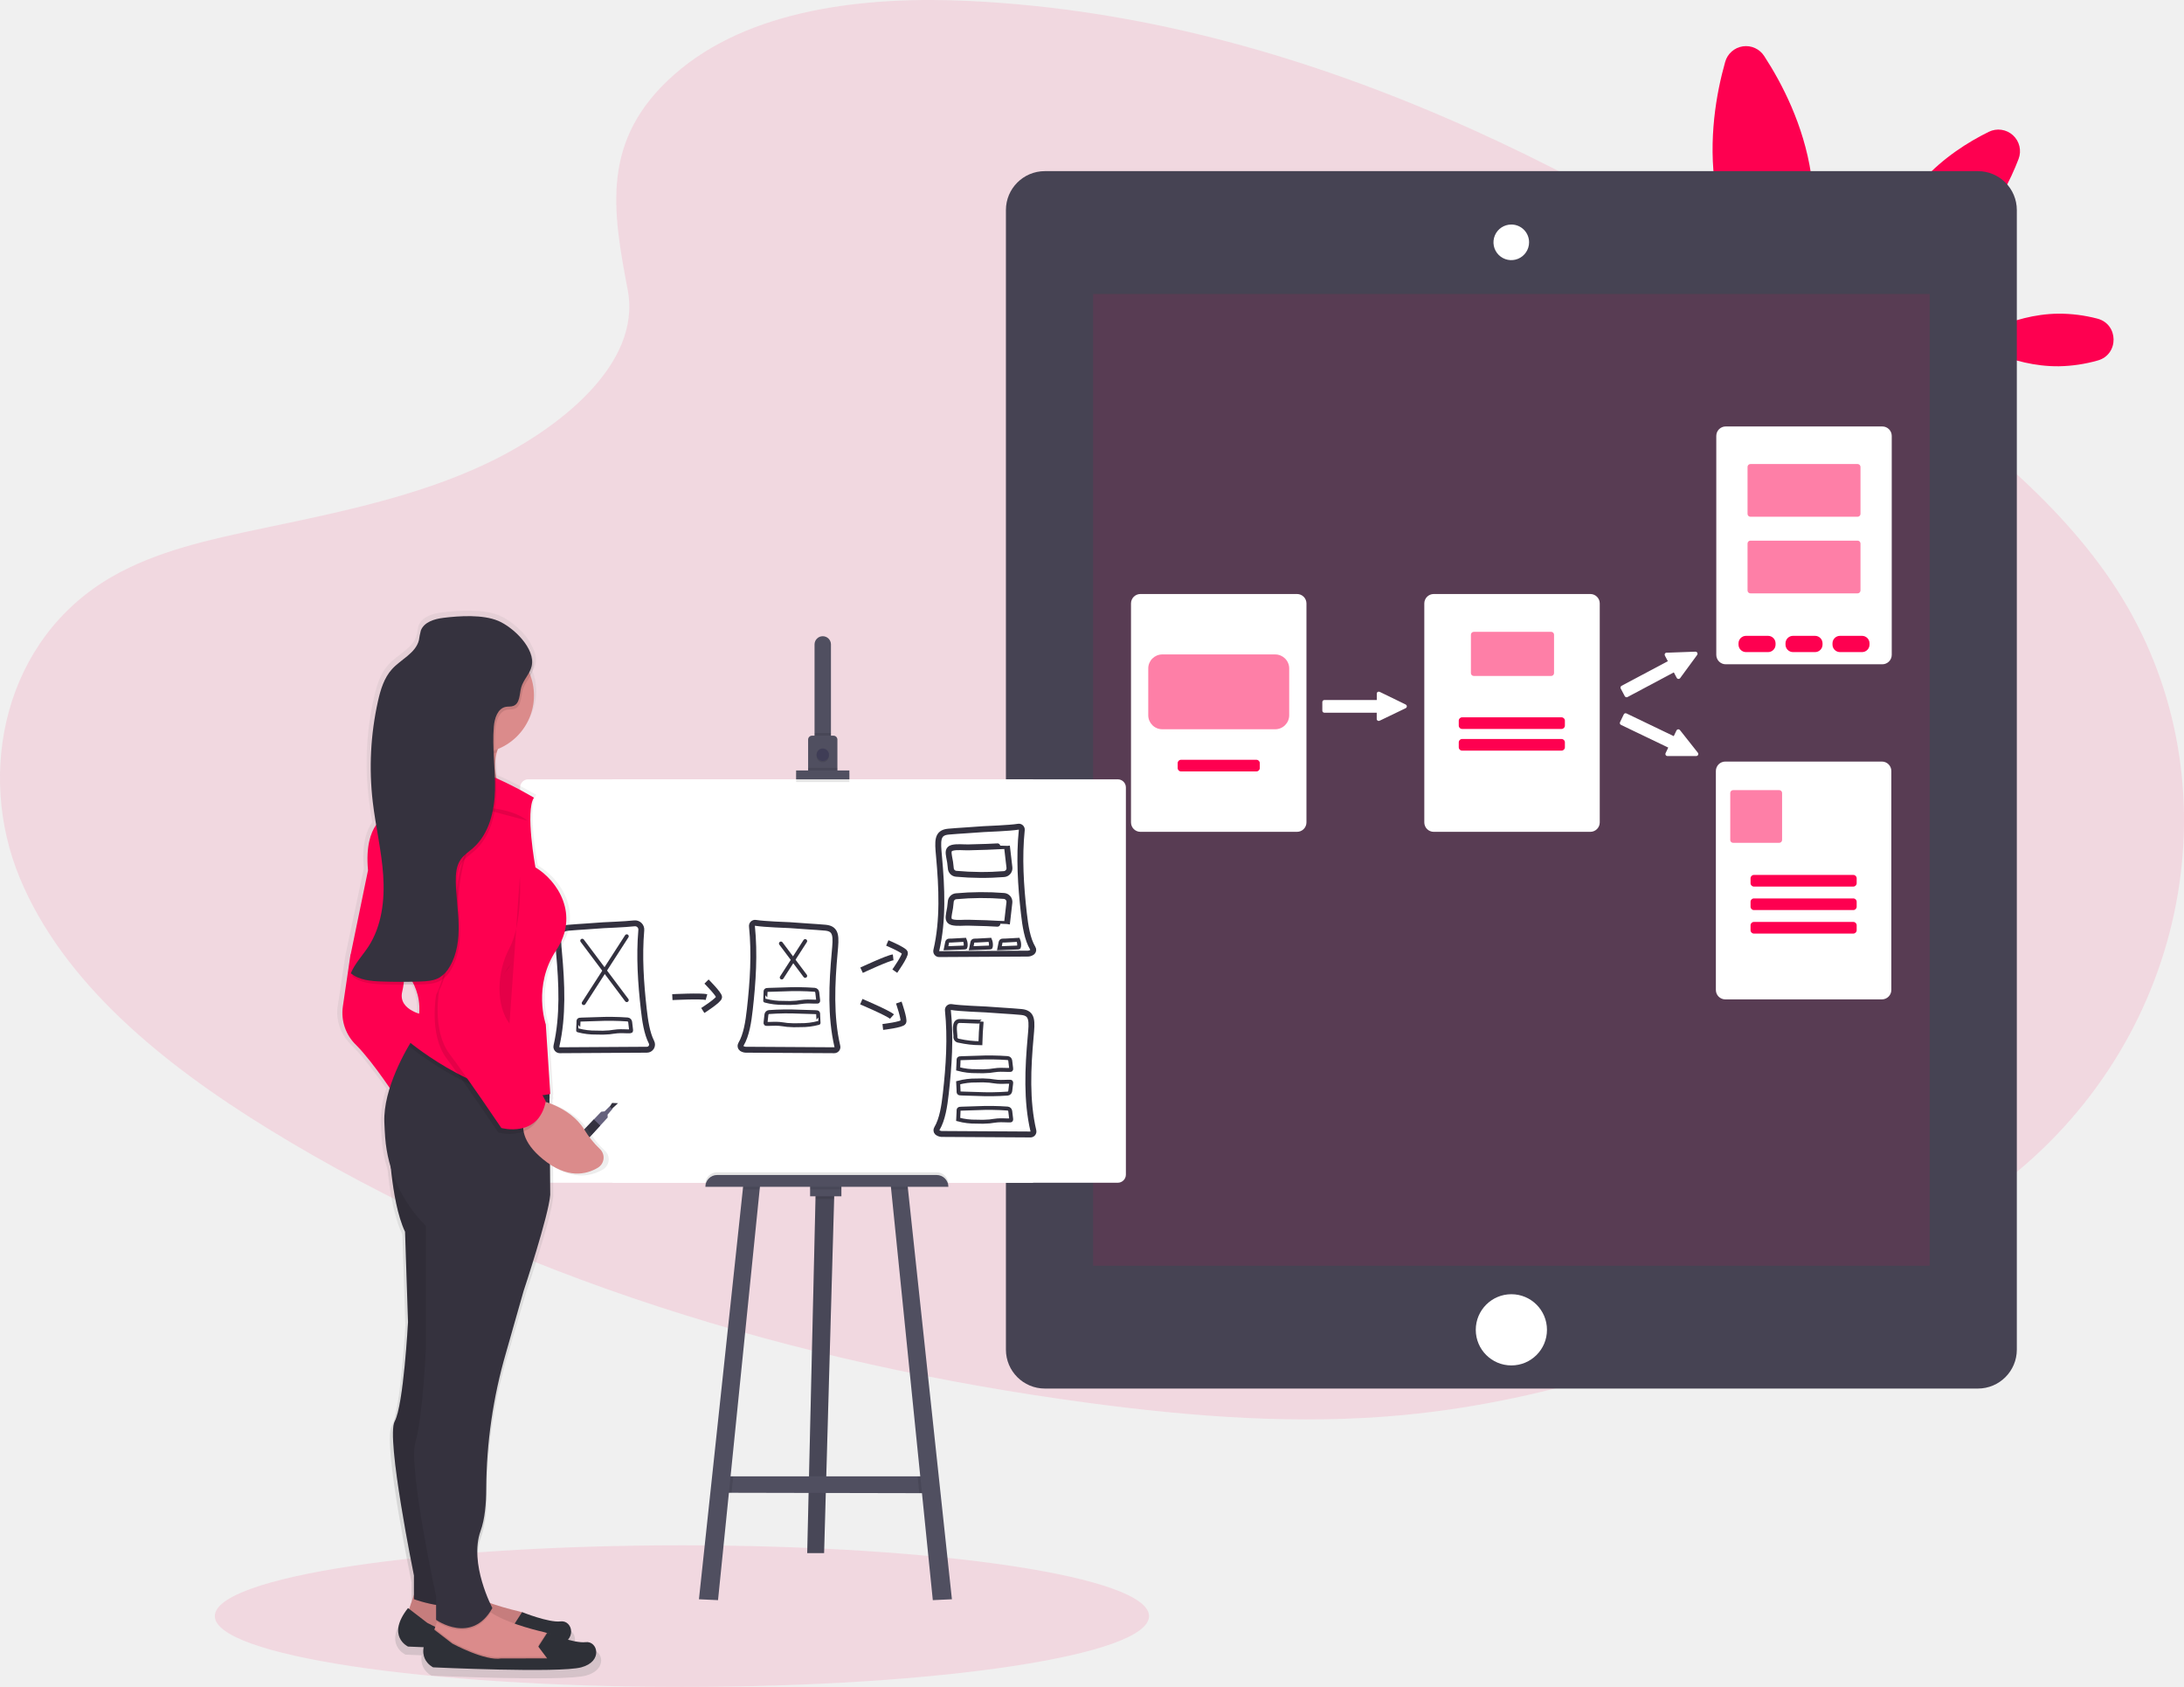
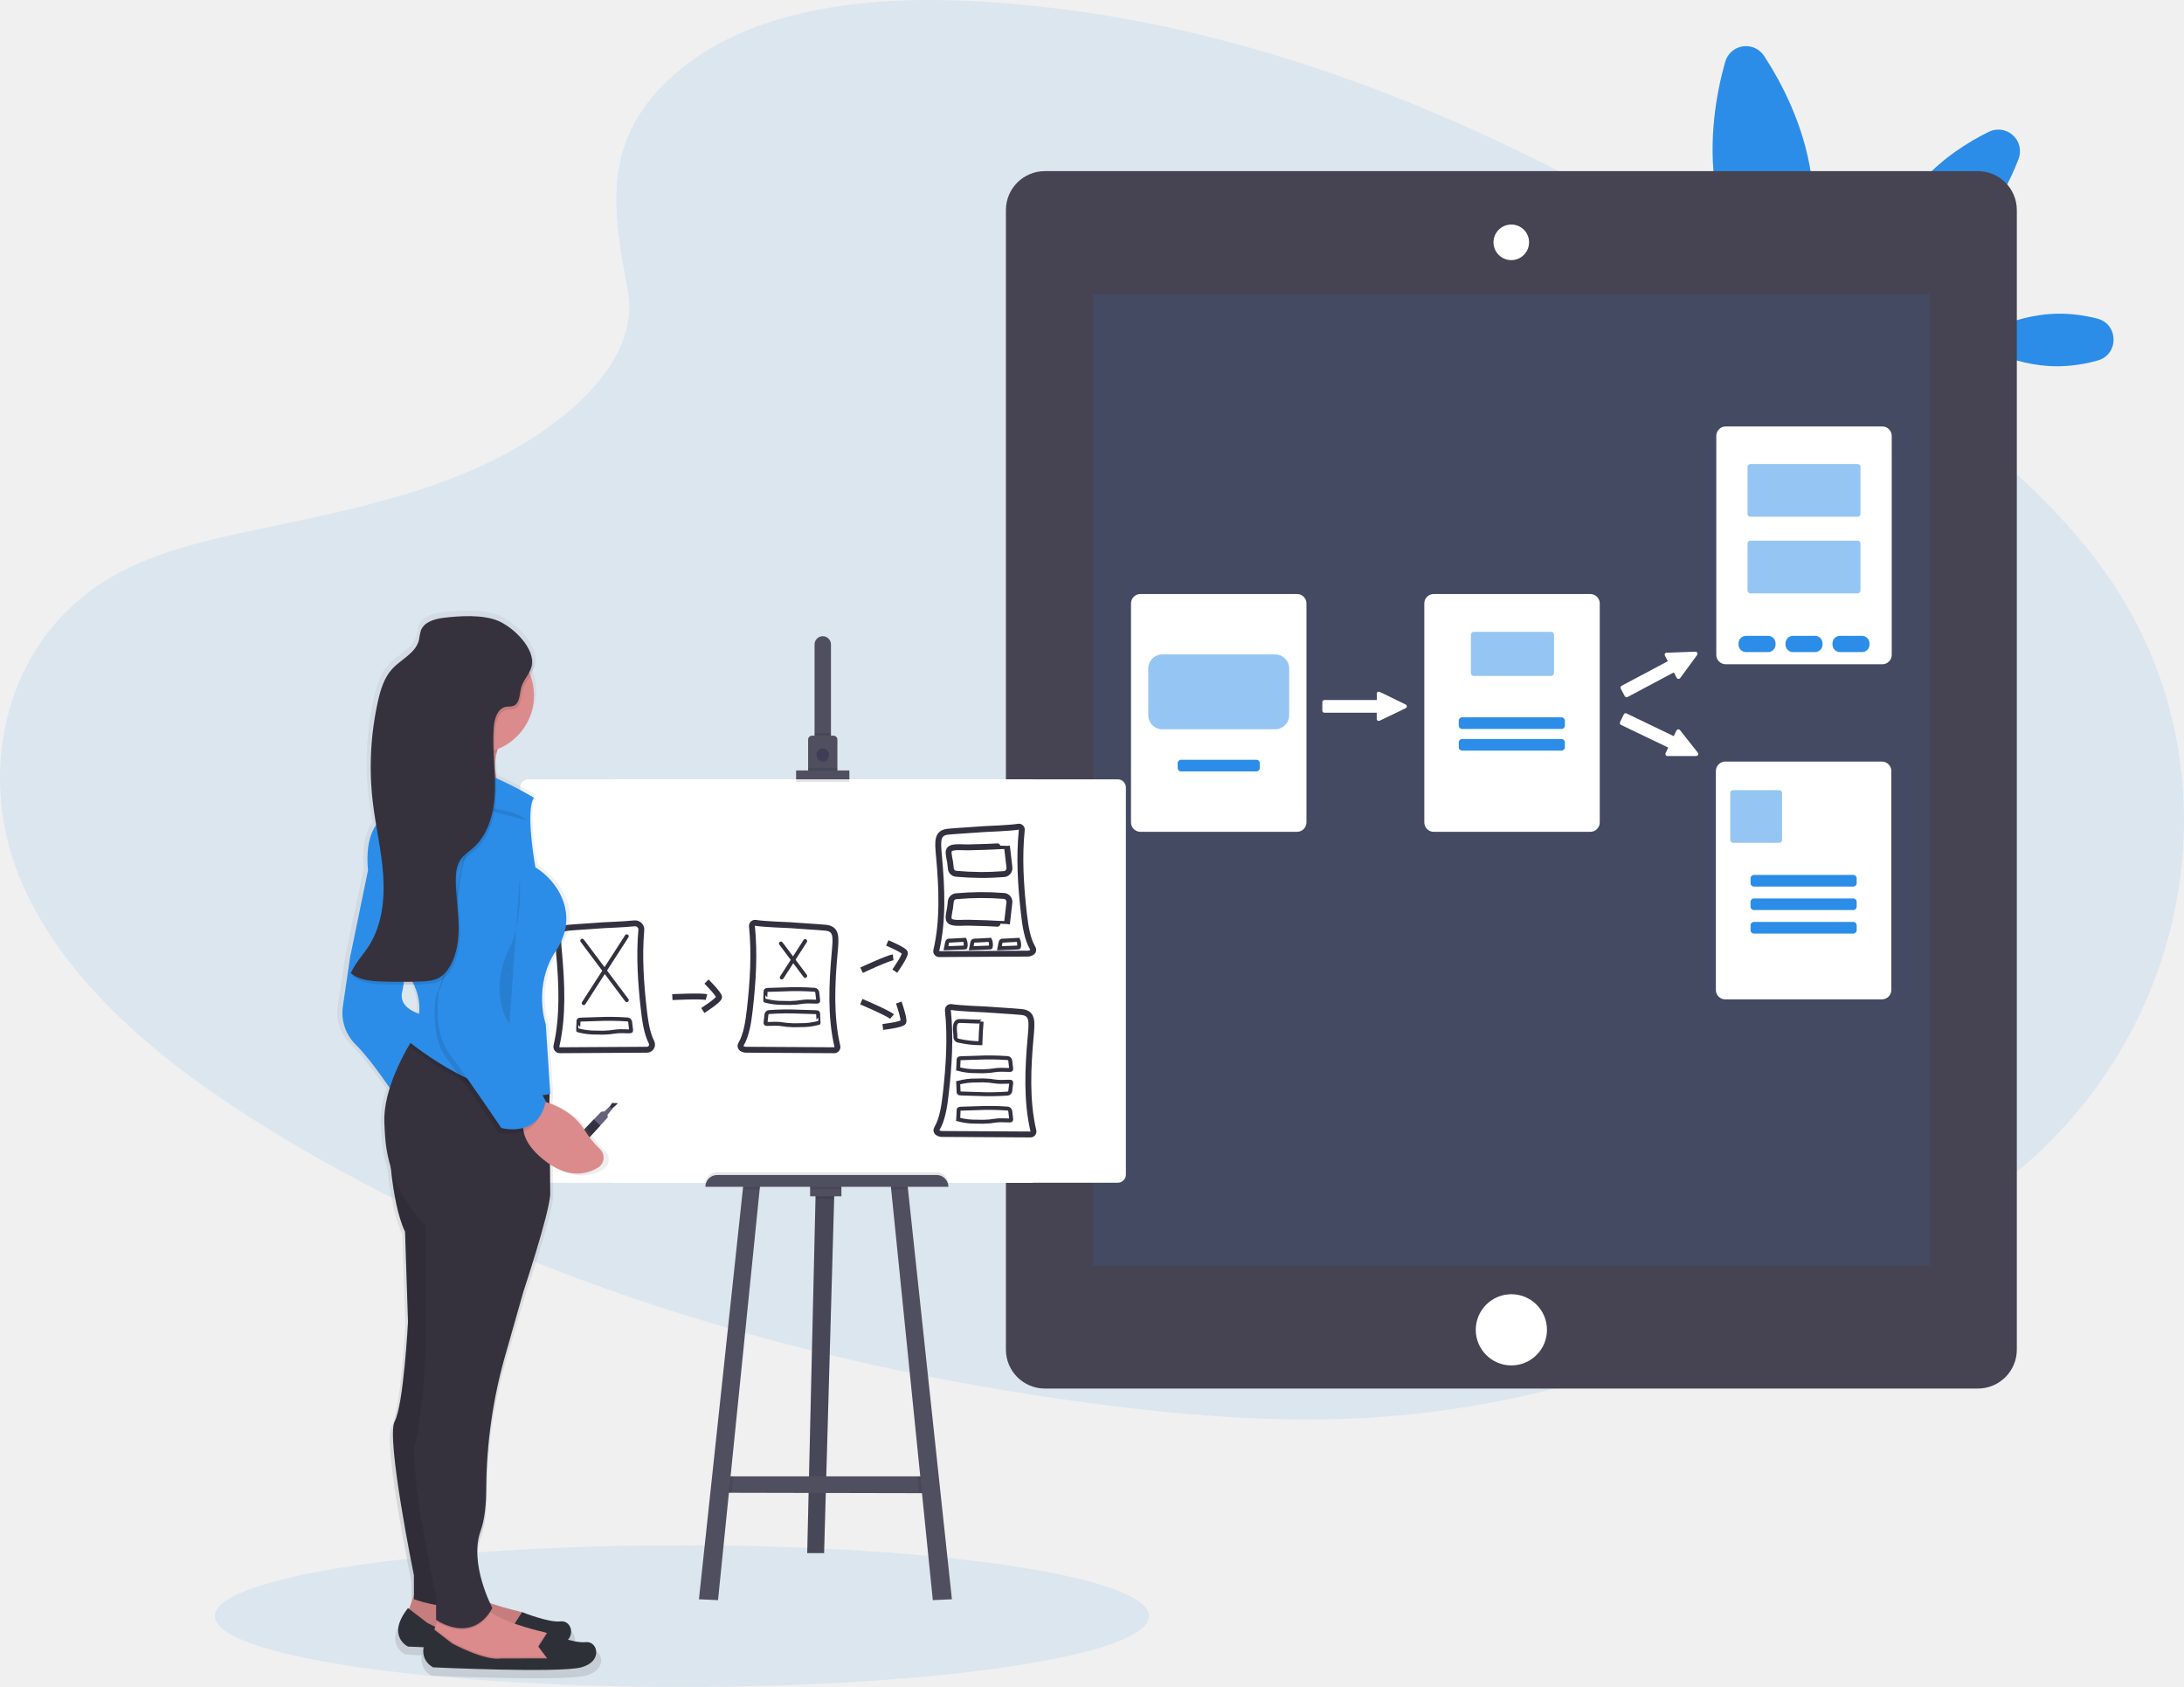
<svg xmlns="http://www.w3.org/2000/svg" id="a6f4e524-a1b8-434a-a0ca-43acb27f4769" data-name="Layer 1" width="1110.46" height="857.68" viewBox="0 0 1110.46 857.68">
  <defs>
    <linearGradient id="ed123d47-1cc8-43ee-8efc-264e01b6d696" x1="2277.26" y1="874.51" x2="2277.26" y2="331.66" gradientTransform="translate(-1992)" gradientUnits="userSpaceOnUse">
      <stop offset="0" stop-color="gray" stop-opacity="0.25" />
      <stop offset="0.54" stop-color="gray" stop-opacity="0.12" />
      <stop offset="1" stop-color="gray" stop-opacity="0.1" />
    </linearGradient>
  </defs>
-   <ellipse cx="346.73" cy="821.68" rx="237.5" ry="36" fill="#FE0050" opacity="0.1" />
-   <path d="M387.66,59C425.33,25.8,484.47,19,538.31,21.68,707.39,30,860,110.67,992.05,201.94c47.8,33.05,94.86,68.65,125.88,114.16,63.16,92.62,44.42,220.94-43.4,297.24-29.88,26-66.1,45.87-103.28,63.51-66.12,31.37-137.46,56.55-212.5,63.72-53.51,5.11-107.68.95-160.88-6.18-148.64-19.92-294.54-64-416.82-139.37C127.42,562,76.87,520.86,54.76,467.37s-8-121.27,46.81-152.92c22.65-13.1,49.73-19,76.24-24.57,39-8.17,78.68-16.23,113.9-32.84,36.37-17.17,79.44-50.36,72.24-88.34C356.22,127.93,350,92.14,387.66,59Z" transform="translate(-44.77 -21.16)" fill="#FE0050" opacity="0.1" />
-   <path d="M965.6,109.62c6.76,44.56-12.05,84.37-12.05,84.37S923.78,161.56,917,117c-3.79-25,.46-48.48,4.92-64.3a11,11,0,0,1,19.89-3C950.78,63.46,961.81,84.63,965.6,109.62Z" transform="translate(-44.77 -21.16)" fill="#FE0050" />
-   <path d="M1091.3,180.64a76.91,76.91,0,0,1,19.85,2.51c10.91,2.8,11.08,18.25.23,21.29a77.15,77.15,0,0,1-19.79,2.94c-24.53.27-44.56-12.89-44.56-12.89S1066.77,180.91,1091.3,180.64Z" transform="translate(-44.77 -21.16)" fill="#FE0050" />
-   <path d="M1022.32,112.9c-22.83,25.09-27.66,57.88-27.66,57.88s32.18-7.9,55-33c10.58-11.63,17.3-24.91,21.46-35.81A11,11,0,0,0,1056,88.17C1045.48,93.34,1032.9,101.27,1022.32,112.9Z" transform="translate(-44.77 -21.16)" fill="#FE0050" />
+   <ellipse cx="346.73" cy="821.68" rx="237.5" ry="36" fill="#2C8DE8" opacity="0.1" />
+   <path d="M387.66,59C425.33,25.8,484.47,19,538.31,21.68,707.39,30,860,110.67,992.05,201.94c47.8,33.05,94.86,68.65,125.88,114.16,63.16,92.62,44.42,220.94-43.4,297.24-29.88,26-66.1,45.87-103.28,63.51-66.12,31.37-137.46,56.55-212.5,63.72-53.51,5.11-107.68.95-160.88-6.18-148.64-19.92-294.54-64-416.82-139.37C127.42,562,76.87,520.86,54.76,467.37s-8-121.27,46.81-152.92c22.65-13.1,49.73-19,76.24-24.57,39-8.17,78.68-16.23,113.9-32.84,36.37-17.17,79.44-50.36,72.24-88.34C356.22,127.93,350,92.14,387.66,59Z" transform="translate(-44.77 -21.16)" fill="#2C8DE8" opacity="0.1" />
+   <path d="M965.6,109.62c6.76,44.56-12.05,84.37-12.05,84.37S923.78,161.56,917,117c-3.79-25,.46-48.48,4.92-64.3a11,11,0,0,1,19.89-3C950.78,63.46,961.81,84.63,965.6,109.62Z" transform="translate(-44.77 -21.16)" fill="#2C8DE8" />
+   <path d="M1091.3,180.64a76.91,76.91,0,0,1,19.85,2.51c10.91,2.8,11.08,18.25.23,21.29a77.15,77.15,0,0,1-19.79,2.94c-24.53.27-44.56-12.89-44.56-12.89S1066.77,180.91,1091.3,180.64Z" transform="translate(-44.77 -21.16)" fill="#2C8DE8" />
+   <path d="M1022.32,112.9c-22.83,25.09-27.66,57.88-27.66,57.88s32.18-7.9,55-33c10.58-11.63,17.3-24.91,21.46-35.81A11,11,0,0,0,1056,88.17C1045.48,93.34,1032.9,101.27,1022.32,112.9Z" transform="translate(-44.77 -21.16)" fill="#2C8DE8" />
  <rect x="511.46" y="87.01" width="514" height="618.97" rx="19.8" fill="#464353" />
-   <rect x="555.8" y="149.45" width="425.32" height="494.09" fill="#FE0050" opacity="0.1" />
+   <rect x="555.8" y="149.45" width="425.32" height="494.09" fill="#2C8DE8" opacity="0.1" />
  <circle cx="768.46" cy="676.12" r="18.1" fill="#fff" />
  <path d="M813.23,152.92a8.55,8.55,0,1,1,8.55-8.55A8.57,8.57,0,0,1,813.23,152.92Z" transform="translate(-44.77 -21.16)" fill="#fff" />
  <path d="M813.23,136.32a8.05,8.05,0,1,1-8.05,8.05,8.06,8.06,0,0,1,8.05-8.05m0-1a9.05,9.05,0,1,0,9,9.05,9,9,0,0,0-9-9.05Z" transform="translate(-44.77 -21.16)" fill="#fff" />
  <rect x="575.56" y="302.51" width="88.21" height="119.92" rx="4.3" fill="#fff" stroke="#fff" stroke-miterlimit="10" />
-   <rect x="583.83" y="332.73" width="71.67" height="38.05" rx="7.14" fill="#FE0050" opacity="0.5" />
-   <rect x="598.79" y="386.3" width="41.75" height="5.91" rx="1.69" fill="#FE0050" />
+   <rect x="583.83" y="332.73" width="71.67" height="38.05" rx="7.14" fill="#2C8DE8" opacity="0.5" />
+   <rect x="598.79" y="386.3" width="41.75" height="5.91" rx="1.69" fill="#2C8DE8" />
  <rect x="724.69" y="302.51" width="88.21" height="119.92" rx="4.3" fill="#fff" stroke="#fff" stroke-miterlimit="10" />
-   <rect x="747.89" y="321.24" width="42.27" height="22.44" rx="1.46" fill="#FE0050" opacity="0.5" />
-   <rect x="741.71" y="364.71" width="53.96" height="5.91" rx="1.69" fill="#FE0050" />
-   <rect x="741.71" y="375.73" width="53.96" height="5.91" rx="1.69" fill="#FE0050" />
+   <rect x="747.89" y="321.24" width="42.27" height="22.44" rx="1.46" fill="#2C8DE8" opacity="0.5" />
+   <rect x="741.71" y="364.71" width="53.96" height="5.91" rx="1.69" fill="#2C8DE8" />
+   <rect x="741.71" y="375.73" width="53.96" height="5.91" rx="1.69" fill="#2C8DE8" />
  <rect x="873.15" y="217.32" width="88.21" height="119.92" rx="4.3" fill="#fff" stroke="#fff" stroke-miterlimit="10" />
-   <rect x="888.54" y="235.93" width="57.43" height="26.8" rx="1.46" fill="#FE0050" opacity="0.5" />
-   <rect x="888.54" y="274.88" width="57.43" height="26.8" rx="1.46" fill="#FE0050" opacity="0.5" />
-   <rect x="883.95" y="323.28" width="18.84" height="8.27" rx="3.83" fill="#FE0050" />
-   <rect x="907.84" y="323.28" width="18.84" height="8.27" rx="3.83" fill="#FE0050" />
-   <rect x="931.73" y="323.28" width="18.84" height="8.27" rx="3.83" fill="#FE0050" />
+   <rect x="888.54" y="235.93" width="57.43" height="26.8" rx="1.46" fill="#2C8DE8" opacity="0.5" />
+   <rect x="888.54" y="274.88" width="57.43" height="26.8" rx="1.46" fill="#2C8DE8" opacity="0.5" />
+   <rect x="883.95" y="323.28" width="18.84" height="8.27" rx="3.83" fill="#2C8DE8" />
+   <rect x="907.84" y="323.28" width="18.84" height="8.27" rx="3.83" fill="#2C8DE8" />
+   <rect x="931.73" y="323.28" width="18.84" height="8.27" rx="3.83" fill="#2C8DE8" />
  <rect x="872.94" y="387.7" width="88.21" height="119.92" rx="4.3" fill="#fff" stroke="#fff" stroke-miterlimit="10" />
-   <rect x="879.75" y="401.72" width="26.36" height="26.8" rx="1.46" fill="#FE0050" opacity="0.5" />
-   <rect x="890.07" y="444.84" width="53.96" height="5.91" rx="1.69" fill="#FE0050" />
-   <rect x="890.07" y="456.79" width="53.96" height="5.91" rx="1.69" fill="#FE0050" />
-   <rect x="890.07" y="468.74" width="53.96" height="5.91" rx="1.69" fill="#FE0050" />
+   <rect x="879.75" y="401.72" width="26.36" height="26.8" rx="1.46" fill="#2C8DE8" opacity="0.5" />
+   <rect x="890.07" y="444.84" width="53.96" height="5.91" rx="1.69" fill="#2C8DE8" />
+   <rect x="890.07" y="456.79" width="53.96" height="5.91" rx="1.69" fill="#2C8DE8" />
+   <rect x="890.07" y="468.74" width="53.96" height="5.91" rx="1.69" fill="#2C8DE8" />
  <path d="M759.29,380.77l-1.35.65L747,386.68l-1,.47a.54.54,0,0,1-.73-.29.59.59,0,0,1,0-.2v-3.11a.53.53,0,0,0-.53-.53H718.15a.54.54,0,0,1-.54-.53V378.1a.54.54,0,0,1,.54-.53h26.62a.54.54,0,0,0,.53-.54v-3.18a.65.65,0,0,1,0-.2.54.54,0,0,1,.73-.28l1,.47,10.91,5.31,1.35.66A.53.53,0,0,1,759.29,380.77Z" transform="translate(-44.77 -21.16)" fill="#fff" stroke="#fff" stroke-miterlimit="10" />
  <path d="M907.32,353.8l-.88,1.21-7.16,9.76-.63.87a.55.55,0,0,1-.78.09.48.48,0,0,1-.12-.16l-1.46-2.74a.55.55,0,0,0-.73-.23l-23.5,12.51a.53.53,0,0,1-.72-.22L869.28,371a.53.53,0,0,1,.22-.72L893,357.79a.53.53,0,0,0,.22-.72l-1.49-2.81a.35.35,0,0,1-.06-.19.52.52,0,0,1,.51-.59l1.07,0,12.12-.44,1.5-.05A.53.53,0,0,1,907.32,353.8Z" transform="translate(-44.77 -21.16)" fill="#fff" stroke="#fff" stroke-miterlimit="10" />
  <path d="M907.24,405.06h-1.49l-12.11,0h-1.07a.53.53,0,0,1-.53-.57.45.45,0,0,1,.05-.19l1.34-2.81a.53.53,0,0,0-.25-.71l-24-11.52a.54.54,0,0,1-.25-.72l1.9-3.95a.52.52,0,0,1,.71-.25l24,11.53a.55.55,0,0,0,.72-.25l1.38-2.87a.52.52,0,0,1,.89-.1l.67.83,7.53,9.52.93,1.18A.53.53,0,0,1,907.24,405.06Z" transform="translate(-44.77 -21.16)" fill="#fff" stroke="#fff" stroke-miterlimit="10" />
  <polygon points="424.19 606.65 424.11 609.58 419.01 789.65 410.43 789.65 414.64 609.58 414.72 606.2 424.19 606.65" fill="#504f60" />
  <polygon points="424.19 606.65 424.11 609.58 419.01 789.65 410.43 789.65 414.64 609.58 414.72 606.2 424.19 606.65" opacity="0.1" />
  <polygon points="473.84 759.19 467.42 759.17 371.97 758.97 366.89 758.96 369.59 750.61 473.16 750.61 473.84 759.19" fill="#504f60" />
  <polygon points="424.19 606.65 424.11 609.58 414.64 609.58 414.72 606.2 424.19 606.65" opacity="0.1" />
  <rect x="411.9" y="602.25" width="15.91" height="5.98" fill="#504f60" />
  <polygon points="372.82 750.61 371.97 758.97 366.89 758.96 369.59 750.61 372.82 750.61" opacity="0.1" />
  <polygon points="386.52 602.14 386.25 604.73 365.08 813.56 355.38 813.11 377.69 604.73 377.94 602.36 386.52 602.14" fill="#504f60" />
  <polygon points="473.84 759.19 467.42 759.17 466.55 750.61 473.16 750.61 473.84 759.19" opacity="0.1" />
  <polygon points="484 813.11 474.29 813.56 453.12 604.73 452.86 602.14 461.43 602.36 461.68 604.73 484 813.11" fill="#504f60" />
  <rect x="311.38" y="396.23" width="213.91" height="205.11" fill="#fff" />
  <rect x="264.46" y="396.23" width="308" height="205.11" rx="4.13" fill="#fff" />
  <path d="M467.27,348.8v49.53h-8.34V348.8a4.17,4.17,0,1,1,8.34,0Z" transform="translate(-44.77 -21.16)" fill="#504f60" />
  <rect x="414.16" y="372.66" width="8.35" height="4.51" opacity="0.1" />
  <path d="M470.55,397.2v16.36H455.66V397.2a2,2,0,0,1,2-2h10.83A2,2,0,0,1,470.55,397.2Z" transform="translate(-44.77 -21.16)" fill="#504f60" />
  <circle cx="418.33" cy="384.39" r="3.16" opacity="0.1" />
  <circle cx="418.33" cy="383.71" r="3.16" fill="#3f3d56" />
  <rect x="410.89" y="390.37" width="14.89" height="2.03" opacity="0.1" />
  <rect x="404.79" y="393.08" width="27.08" height="4.51" opacity="0.1" />
  <rect x="404.79" y="391.72" width="27.08" height="4.51" fill="#504f60" />
  <path d="M364.63,596H476.21a6,6,0,0,1,6,6v0a0,0,0,0,1,0,0H358.65a0,0,0,0,1,0,0v0A6,6,0,0,1,364.63,596Z" opacity="0.1" />
  <polygon points="377.94 602.36 386.52 602.14 386.25 604.73 377.69 604.73 377.94 602.36" opacity="0.1" />
  <rect x="411.9" y="602.25" width="15.91" height="2.48" opacity="0.1" />
  <polygon points="461.68 604.73 453.12 604.73 452.86 602.14 461.43 602.36 461.68 604.73" opacity="0.1" />
  <path d="M364.63,597.4H476.21a6,6,0,0,1,6,6v0a0,0,0,0,1,0,0H358.65a0,0,0,0,1,0,0v0a6,6,0,0,1,6-6Z" fill="#504f60" />
  <path d="M562.59,441.48a1.49,1.49,0,0,1,1.71,1.64c-1.45,14-.52,28.34,1.05,42.31.73,6.39,1.72,13.15,4.55,17.89a1.51,1.51,0,0,1-.2,1.86,4,4,0,0,1-2.78.83l-44.63.25a1.49,1.49,0,0,1-1.46-1.84c3.59-15.3,2.82-32,1.38-47.87-.71-7.81-1.12-12,4.71-12.55,6-.54,12-.79,18-1.29C546.36,442.59,557.9,442.25,562.59,441.48Z" transform="translate(-44.77 -21.16)" fill="#fff" stroke="#33313f" stroke-miterlimit="10" stroke-width="3" />
  <path d="M528.44,533.17a1.49,1.49,0,0,0-1.71,1.64c1.45,14,.52,28.34-1.06,42.31-.72,6.39-1.71,13.15-4.54,17.9a1.49,1.49,0,0,0,.2,1.85,4,4,0,0,0,2.78.83l44.63.26a1.51,1.51,0,0,0,1.46-1.85c-3.59-15.3-2.82-32-1.38-47.87.71-7.81,1.12-12-4.71-12.55s-12-.79-18-1.29C544.67,534.28,533.13,533.94,528.44,533.17Z" transform="translate(-44.77 -21.16)" fill="#fff" stroke="#33313f" stroke-miterlimit="10" stroke-width="3" />
  <path d="M541.55,558.93a132.37,132.37,0,0,1,15.56.19,1.47,1.47,0,0,1,1.32,1.3l.49,4.09a.58.58,0,0,1-.12.53.55.55,0,0,1-.38.1c-2.18.06-4.36-.19-6.53,0-1.35.11-2.69.37-4,.52a47.75,47.75,0,0,1-6.66.12,33.56,33.56,0,0,1-9.27-1.14s.18-3.39.18-3.71c0-1.58-.05-1.72,1.58-1.76Z" transform="translate(-44.77 -21.16)" fill="none" stroke="#33313f" stroke-linecap="round" stroke-miterlimit="10" stroke-width="2" />
  <path d="M541.55,577.37a130.24,130.24,0,0,0,15.56-.2,1.47,1.47,0,0,0,1.32-1.3l.49-4.08a.6.6,0,0,0-.12-.54.55.55,0,0,0-.38-.1c-2.18-.06-4.36.2-6.53,0-1.35-.1-2.69-.36-4-.51a46.26,46.26,0,0,0-6.66-.12,33.56,33.56,0,0,0-9.27,1.14s.18,3.38.18,3.71c0,1.58-.05,1.71,1.58,1.76Z" transform="translate(-44.77 -21.16)" fill="none" stroke="#33313f" stroke-linecap="round" stroke-miterlimit="10" stroke-width="2" />
  <path d="M541.55,584.59a130.24,130.24,0,0,1,15.56.2,1.47,1.47,0,0,1,1.32,1.3l.49,4.08a.6.6,0,0,1-.12.54.55.55,0,0,1-.38.1c-2.18.06-4.36-.2-6.53,0-1.35.1-2.69.37-4,.52a47.75,47.75,0,0,1-6.66.11,33.55,33.55,0,0,1-9.27-1.13s.18-3.39.18-3.72c0-1.58-.05-1.71,1.58-1.75Z" transform="translate(-44.77 -21.16)" fill="none" stroke="#33313f" stroke-linecap="round" stroke-miterlimit="10" stroke-width="2" />
  <path d="M548.12,499a6.61,6.61,0,0,1,.44,3.48.52.52,0,0,1-.07.27.54.54,0,0,1-.42.15l-9.5.37s.53-2.8.6-3c.33-1.14,1.16-.84,2.23-.9Z" transform="translate(-44.77 -21.16)" fill="#fff" stroke="#33313f" stroke-linecap="round" stroke-miterlimit="10" stroke-width="2" />
  <path d="M562.47,499a6.61,6.61,0,0,1,.43,3.48.51.51,0,0,1-.06.27.56.56,0,0,1-.42.15l-9.51.37s.54-2.8.61-3c.32-1.14,1.15-.84,2.23-.9Z" transform="translate(-44.77 -21.16)" fill="#fff" stroke="#33313f" stroke-linecap="round" stroke-miterlimit="10" stroke-width="2" />
  <path d="M556.74,451.26l1.28,11a3,3,0,0,1-2.73,3.31,142.81,142.81,0,0,1-24.38-.16,3,3,0,0,1-2.71-2.86,42.69,42.69,0,0,0-.86-5.83c-.33-2-.69-3.93,1.67-4.52s5.59-.17,8.17-.22q4.64-.09,9.25-.26C547.29,451.72,556.74,451.21,556.74,451.26Z" transform="translate(-44.77 -21.16)" fill="none" stroke="#33313f" stroke-miterlimit="10" stroke-width="3" />
  <path d="M556.74,491,558,480a3,3,0,0,0-2.73-3.31,143.84,143.84,0,0,0-24.38.15,3,3,0,0,0-2.71,2.87,42.69,42.69,0,0,1-.86,5.83c-.33,2-.69,3.93,1.67,4.52s5.59.17,8.17.22c3.09.06,6.17.14,9.25.26C547.29,490.57,556.74,491.08,556.74,491Z" transform="translate(-44.77 -21.16)" fill="none" stroke="#33313f" stroke-miterlimit="10" stroke-width="3" />
  <path d="M543.89,540.57q-.5,5.49-.63,11a52.07,52.07,0,0,1-10.91-1.25,1.93,1.93,0,0,1-1.79-2.36c-.07-2.28-1.27-7.37,1.94-7.69C533.46,540.17,543.88,540.75,543.89,540.57Z" transform="translate(-44.77 -21.16)" fill="none" stroke="#33313f" stroke-linecap="round" stroke-miterlimit="10" stroke-width="2" />
  <path d="M367.32,490.61a3.19,3.19,0,0,1,3.52,3.47c-1.15,13.31-.24,26.94,1.26,40.21.67,5.9,1.56,12.11,3.92,16.76a2.62,2.62,0,0,1-2.32,3.82h0l-44.28.26a1.76,1.76,0,0,1-1.73-2.14c3.51-15.22,2.74-31.84,1.31-47.58-.72-7.81-1.12-12,4.7-12.55,6-.53,12-.78,17.95-1.29C352.92,491.47,362,491.19,367.32,490.61Z" transform="translate(-44.77 -21.16)" fill="#fff" stroke="#33313f" stroke-linecap="round" stroke-miterlimit="10" stroke-width="3" />
  <path d="M428.92,490.36a1.59,1.59,0,0,0-1.82,1.76c1.43,13.93.5,28.25-1.07,42.17-.72,6.39-1.71,13.12-4.53,17.87a1.58,1.58,0,0,0,.42,2.07,4.19,4.19,0,0,0,2.54.64l44.51.26a1.6,1.6,0,0,0,1.55-2c-3.55-15.27-2.79-31.95-1.35-47.75.71-7.81,1.12-12-4.7-12.55-6-.53-12-.78-18-1.29C445,491.45,433.7,491.12,428.92,490.36Z" transform="translate(-44.77 -21.16)" fill="#fff" stroke="#33313f" stroke-miterlimit="10" stroke-width="3" />
  <line x1="296.04" y1="478.29" x2="318.68" y2="508.49" fill="#fff" stroke="#33313f" stroke-linecap="round" stroke-miterlimit="10" stroke-width="2" />
  <line x1="318.68" y1="476.03" x2="296.79" y2="510" fill="#fff" stroke="#33313f" stroke-linecap="round" stroke-miterlimit="10" stroke-width="2" />
  <line x1="397.07" y1="479.71" x2="409.4" y2="496.16" fill="#fff" stroke="#33313f" stroke-linecap="round" stroke-miterlimit="10" stroke-width="2" />
  <line x1="409.4" y1="478.47" x2="397.48" y2="496.98" fill="#fff" stroke="#33313f" stroke-linecap="round" stroke-miterlimit="10" stroke-width="2" />
  <path d="M348.29,539.3a132.56,132.56,0,0,1,15.57.19,1.49,1.49,0,0,1,1.32,1.3l.48,4.09a.63.63,0,0,1-.11.54.7.7,0,0,1-.38.1c-2.18.06-4.37-.2-6.54,0-1.35.1-2.68.36-4,.51a47.72,47.72,0,0,1-6.66.12,33.44,33.44,0,0,1-9.26-1.14c-.06,0,.18-3.38.18-3.71,0-1.58-.06-1.71,1.57-1.76Z" transform="translate(-44.77 -21.16)" fill="none" stroke="#33313f" stroke-linecap="round" stroke-miterlimit="10" stroke-width="2" />
  <path d="M443.41,524.2a130.43,130.43,0,0,1,15.57.2,1.47,1.47,0,0,1,1.32,1.3l.48,4.08a.63.63,0,0,1-.11.54.56.56,0,0,1-.38.1c-2.18.06-4.37-.2-6.54,0-1.35.1-2.68.37-4,.51a46.26,46.26,0,0,1-6.66.12,33.56,33.56,0,0,1-9.27-1.14c-.05,0,.18-3.38.18-3.71,0-1.58-.05-1.71,1.58-1.76Z" transform="translate(-44.77 -21.16)" fill="none" stroke="#33313f" stroke-linecap="round" stroke-miterlimit="10" stroke-width="2" />
  <path d="M451.34,535.53a132.39,132.39,0,0,0-15.56.19,1.47,1.47,0,0,0-1.32,1.3L434,541.1a.57.57,0,0,0,.11.54.55.55,0,0,0,.38.1c2.18.06,4.36-.19,6.54,0,1.35.1,2.68.37,4,.52a49.33,49.33,0,0,0,6.66.12,33.47,33.47,0,0,0,9.27-1.14c.05,0-.18-3.39-.18-3.71,0-1.59.06-1.72-1.57-1.76Z" transform="translate(-44.77 -21.16)" fill="none" stroke="#33313f" stroke-linecap="round" stroke-miterlimit="10" stroke-width="2" />
  <path d="M386.63,528.13s14.71-.75,17.35,0" transform="translate(-44.77 -21.16)" fill="none" stroke="#33313f" stroke-miterlimit="10" stroke-width="3" />
  <path d="M404,520.21s6.41,6.41,6.41,7.92-8.3,6.79-8.3,6.79" transform="translate(-44.77 -21.16)" fill="none" stroke="#33313f" stroke-miterlimit="10" stroke-width="3" />
  <path d="M482.84,514.45s13.33-6.24,16.06-6.54" transform="translate(-44.77 -21.16)" fill="none" stroke="#33313f" stroke-miterlimit="10" stroke-width="3" />
  <path d="M495.92,500.58s8.35,3.52,8.92,4.91-5.12,9.42-5.12,9.42" transform="translate(-44.77 -21.16)" fill="none" stroke="#33313f" stroke-miterlimit="10" stroke-width="3" />
  <path d="M482.7,530.43s13.55,5.75,15.6,7.59" transform="translate(-44.77 -21.16)" fill="none" stroke="#33313f" stroke-miterlimit="10" stroke-width="3" />
  <path d="M501.76,530.89s3,8.57,2.3,9.93-10.43,2.48-10.43,2.48" transform="translate(-44.77 -21.16)" fill="none" stroke="#33313f" stroke-miterlimit="10" stroke-width="3" />
  <path d="M535.29,499a6.61,6.61,0,0,1,.43,3.48.51.51,0,0,1-.06.27.56.56,0,0,1-.42.15l-9.51.37s.54-2.8.61-3c.32-1.14,1.16-.84,2.23-.9Z" transform="translate(-44.77 -21.16)" fill="#fff" stroke="#33313f" stroke-linecap="round" stroke-miterlimit="10" stroke-width="2" />
  <polygon points="310.87 564.02 314.23 560.89 311.23 560.77 309.66 563.18 310.87 564.02" fill="#33313f" />
  <polygon points="286.7 585.94 290.26 581.37 291.05 580.55 301.95 569.13 305.66 565.25 307.4 565.04 309.9 562.56 311.37 563.85 308.94 566.69 308.98 568.18 305.19 572.29 294.49 583.91 293.8 584.65 289.5 588.63 286.7 585.94" fill="#65617d" />
  <polygon points="291.05 580.55 301.95 569.13 305.19 572.29 294.49 583.91 291.05 580.55" fill="#33313f" />
  <path d="M352.27,606.11a48,48,0,0,1-8.19-10c-4.8-7.48-12.82-11.52-18.32-13.53l0-2.43.34-.07-.15-2.26.15,0-.39-6v-.05h0L323.73,542s-7.05-19.85,5.48-38.16.78-35.87-11-42.74c0,0-5.48-29-.78-35.87a203.68,203.68,0,0,0-19.68-9.95c-.11-.36-.2-.72-.29-1.1-.13-2.7-.3-5.4-.45-8.1a29.47,29.47,0,0,1,.77-4.16c.15-.57.32-1.14.5-1.73a29.78,29.78,0,0,0,19.15-27.61,29,29,0,0,0-1.86-10.24A12.87,12.87,0,0,0,317,359c.75-3.09-.1-6.39-1.86-9.52C312,342.7,304.17,336.35,298.49,334c-8.14-3.3-20.39-2.52-28.87-1.5-4.76.57-10.19,2.16-11.91,6.52-.63,1.6-.64,3.37-1.08,5-1.78,6.66-9.47,9.76-14.22,14.86-4.2,4.5-6,10.59-7.4,16.52a151.21,151.21,0,0,0-2.75,51.85c.48,4,1.12,7.95,1.8,11.91-2.86,4-5.44,11.07-4.26,23.35l-9.4,44.26-3.91,25.95s-2.35,10.68,7,19.84c6,5.84,13.25,15.71,17.72,22.1a52.45,52.45,0,0,0-2.85,17.59c.1,2.72.25,5.35.44,7.85a69.33,69.33,0,0,0,3,15.64c1.1,10.66,3.27,24.29,7.52,33l1.56,46.55s-2.35,42.74-7,51.13,10.17,79.37,10.17,79.37v9.92l-2.5,7.34-.63-.47c-11.74,14.5,0,19.84,0,19.84s3.2.15,8.31.35a9.36,9.36,0,0,0,5,10.34s66.53,3.05,78.28,0,8.61-13.74,2.34-13c-2.39.3-5.92-.33-9.37-1.22,3.65-4.25.73-10-3.93-9.46-6.26.76-20.35-4.78-20.35-4.78l-.07.09a10.5,10.5,0,0,0-1.38-.42,156.67,156.67,0,0,1-15.49-4.33c-3-6.43-10-23.71-5-37.11,2.26-6.06,3-14.12,3-21.94a249,249,0,0,1,10.31-69.66l9.39-32s13.31-38.93,14.09-49.61L326,614.13c11,7,19.75,4.9,25.33,1.63A6,6,0,0,0,352.27,606.11Zm-104.47-81c.27-1.12.49-2.34.68-3.63,1.84,0,3.69,0,5.53-.06a28.17,28.17,0,0,1,2.78,15C252.55,535.11,246.21,531.9,247.8,525.16Z" transform="translate(-44.77 -21.16)" fill="url(#ed123d47-1cc8-43ee-8efc-264e01b6d696)" />
  <path d="M255.24,832l-3,9,9.79,9.79,32.39,7.53,23.35-2.26-1.51-8.29h0a10,10,0,0,0-7.42-7.29c-9.6-2.26-27.9-7.4-31.75-14.55Z" transform="translate(-44.77 -21.16)" fill="#db8b8b" />
  <path d="M255.24,832l-3,9,9.79,9.79,32.39,7.53,23.35-2.26-1.51-8.29h0a10,10,0,0,0-7.42-7.29c-9.6-2.26-27.9-7.4-31.75-14.55Z" transform="translate(-44.77 -21.16)" opacity="0.1" />
  <path d="M310.23,853.8l-4.52-6,4.52-7s13.55,5.47,19.58,4.72,9,9.79-2.26,12.8-75.32,0-75.32,0-11.3-5.27,0-19.58l9.79,7.53s16.57,9,24.86,7.53Z" transform="translate(-44.77 -21.16)" fill="#2e3037" />
  <path d="M330.56,866.61l-23.35,2.26-32.39-7.54L265,851.54l.8-2.39,1.12-3.36,1.1-3.29,21.84-6a13.5,13.5,0,0,0,4.43,4.43c7.09,4.85,19.84,8.36,27.32,10.11.31.08.63.17.93.28a9.92,9.92,0,0,1,6.49,7Z" transform="translate(-44.77 -21.16)" fill="#db8b8b" />
  <path d="M330.56,866.61l-23.35,2.26-32.39-7.54L265,851.54l.8-2.39,9,6.91s16.58,9,24.86,7.53H323l-4.52-6,4.06-6.27a9.92,9.92,0,0,1,6.49,7Z" transform="translate(-44.77 -21.16)" opacity="0.1" />
  <path d="M323,864.35l-4.52-6,4.52-7s13.56,5.47,19.58,4.72,9,9.79-2.25,12.81-75.33,0-75.33,0-11.3-5.28,0-19.59l9.79,7.53s16.58,9,24.86,7.54Z" transform="translate(-44.77 -21.16)" fill="#2e3037" />
  <path d="M304.2,427.48s-36.15,3.76-30.88-11.3a27,27,0,0,0,1.11-13.3,36.91,36.91,0,0,0-6.38-15.32l33.89,5.27a42.32,42.32,0,0,0-4.59,10.88C293.31,419.7,304.2,427.48,304.2,427.48Z" transform="translate(-44.77 -21.16)" fill="#db8b8b" />
  <path d="M242.44,599.21s.75,32.39,8.28,48.21l1.51,45.94s-2.26,42.19-6.78,50.47,9.79,78.34,9.79,78.34v12.05s24.1,9,30.88-1.51l-6.78-89.63,3-124.28Z" transform="translate(-44.77 -21.16)" fill="#35323e" />
  <path d="M242.43,599.21s.75,32.39,8.28,48.21l1.51,45.94s-2.26,42.19-6.78,50.47,9.79,78.34,9.79,78.34v12.05s24.1,9,30.88-1.51l-6.78-89.63,3-124.28Z" transform="translate(-44.77 -21.16)" opacity="0.1" />
-   <path d="M227.37,495.27l-4.52,12.05-3.76,25.61a22.65,22.65,0,0,0,6.78,19.58c9,9,21.09,27.87,21.09,27.87l14.31-42.93s-14.31-2.26-12-12.05,1.5-27.87,1.5-27.87Z" transform="translate(-44.77 -21.16)" fill="#FE0050" />
+   <path d="M227.37,495.27l-4.52,12.05-3.76,25.61a22.65,22.65,0,0,0,6.78,19.58c9,9,21.09,27.87,21.09,27.87l14.31-42.93s-14.31-2.26-12-12.05,1.5-27.87,1.5-27.87Z" transform="translate(-44.77 -21.16)" fill="#2C8DE8" />
  <path d="M294.32,840.91c-9.67,15.21-24.7,6.59-27.37,4.88l1.1-3.29,21.84-6A13.5,13.5,0,0,0,294.32,840.91Z" transform="translate(-44.77 -21.16)" opacity="0.1" />
  <path d="M324.54,628.59c-.76,10.54-13.56,49-13.56,49l-9,31.61A251.29,251.29,0,0,0,292,777.92c0,7.71-.71,15.67-2.88,21.65-6,16.57,6,39.17,6,39.17-10.54,18.83-28.62,6-28.62,6v-12S252.23,767.18,256,754.38s5.28-47.46,5.28-47.46V644.41a70.9,70.9,0,0,1-20.67-45c-.18-2.47-.33-5.06-.42-7.75-.61-17,11-36.92,15.54-44,1.1-1.72,1.78-2.68,1.78-2.68L324,571.36l.15.06,0,2.57,0,5.7Z" transform="translate(-44.77 -21.16)" fill="#35323e" />
  <path d="M301.94,392.83a42.32,42.32,0,0,0-4.59,10.88,29.42,29.42,0,0,1-22.92-.83,36.91,36.91,0,0,0-6.38-15.32Z" transform="translate(-44.77 -21.16)" opacity="0.1" />
  <circle cx="242.11" cy="353.59" r="29.38" fill="#db8b8b" />
  <path d="M324.54,579.63l-.33.06C292.63,586.18,253,553.27,253,553.27a38,38,0,0,0,2.74-5.61c1.1-1.72,1.78-2.68,1.78-2.68L324,571.36l.17,2.63Z" transform="translate(-44.77 -21.16)" opacity="0.1" />
-   <path d="M316.25,426.73s-42.18-25.61-55.74-15.07l-18.83,24.1s-12.05,3.77-9.79,27.87l-9,43.69L250,514.1s15.82,15.06,3,36.91c0,0,39.92,33.14,71.56,26.36L322.28,542s-6.78-19.59,5.27-37.66.75-35.4-10.54-42.18C317,462.13,311.73,433.5,316.25,426.73Z" transform="translate(-44.77 -21.16)" fill="#FE0050" />
+   <path d="M316.25,426.73s-42.18-25.61-55.74-15.07l-18.83,24.1s-12.05,3.77-9.79,27.87l-9,43.69L250,514.1s15.82,15.06,3,36.91c0,0,39.92,33.14,71.56,26.36L322.28,542s-6.78-19.59,5.27-37.66.75-35.4-10.54-42.18C317,462.13,311.73,433.5,316.25,426.73Z" transform="translate(-44.77 -21.16)" fill="#2C8DE8" />
  <path d="M318.51,580.38s15.82,3,23.35,15.07a46.86,46.86,0,0,0,7.89,9.85,6,6,0,0,1-.94,9.52c-6,3.6-15.72,5.81-28-4.31C299.68,593.19,318.51,580.38,318.51,580.38Z" transform="translate(-44.77 -21.16)" fill="#db8b8b" />
  <path d="M295.16,441s-15.06-1.51-18.83,37.66-9.79,48.2-9.79,48.2-3.77,20.34,5.27,32.39S298.17,597,298.17,597s18.84,5.28,22.6-13.56l-23.35-43.68s-3.76-15.07,5.27-25.61S318.51,433.5,295.16,441Z" transform="translate(-44.77 -21.16)" opacity="0.1" />
-   <path d="M296.67,438.78s-15.07-1.51-18.83,37.66-9.79,48.2-9.79,48.2S264.28,545,273.32,557s26.36,37.66,26.36,37.66,18.83,5.28,22.6-13.55l-23.35-43.69s-3.77-15.07,5.27-25.61S320,431.24,296.67,438.78Z" transform="translate(-44.77 -21.16)" fill="#FE0050" />
+   <path d="M296.67,438.78s-15.07-1.51-18.83,37.66-9.79,48.2-9.79,48.2S264.28,545,273.32,557s26.36,37.66,26.36,37.66,18.83,5.28,22.6-13.55l-23.35-43.69s-3.77-15.07,5.27-25.61S320,431.24,296.67,438.78Z" transform="translate(-44.77 -21.16)" fill="#2C8DE8" />
  <path d="M309.1,467s1.5,23.35-5.28,36.16-6.78,29.37,0,38.41" transform="translate(-44.77 -21.16)" opacity="0.1" />
  <path d="M312.86,438.4s-6-6-23.35-6.78-24.85-6-24.85-6" transform="translate(-44.77 -21.16)" opacity="0.1" />
  <path d="M271,336.79c-4.58.56-9.81,2.13-11.46,6.44-.61,1.58-.62,3.32-1.05,5-1.71,6.58-9.11,9.64-13.68,14.67-4,4.44-5.81,10.45-7.12,16.3A153.13,153.13,0,0,0,235,430.34c1.47,12.49,4.47,24.78,5.32,37.33s-.7,25.75-7.56,36.29c-3,4.54-6.84,8.52-8.93,13.51,4.32,3.5,10.28,4,15.84,4.19q9.72.33,19.44,0c3.4-.12,6.95-.34,9.88-2.06a15.31,15.31,0,0,0,5.19-5.56c3.7-6.29,4.64-13.85,4.48-21.15s-1.31-14.55-1.45-21.85c-.07-4,.24-8.2,2.53-11.46,1.65-2.35,4.16-3.93,6.31-5.84,8.07-7.14,10.83-18.6,11.1-29.37s-1.5-21.56-.59-32.29c.35-4.21,1.92-9.25,6.06-10.07,1.3-.26,2.69,0,3.93-.5,3.32-1.27,3-5.95,3.94-9.37,1.07-3.85,4.35-6.82,5.27-10.7,2.17-9.11-9.43-20-17-23.16C290.91,335,279.12,335.79,271,336.79Z" transform="translate(-44.77 -21.16)" opacity="0.1" />
  <path d="M270.21,335.29c-4.58.56-9.81,2.13-11.46,6.43a46,46,0,0,0-1,5c-1.71,6.58-9.12,9.64-13.69,14.68-4,4.43-5.81,10.44-7.12,16.3a153.33,153.33,0,0,0-2.64,51.17c1.47,12.49,4.47,24.79,5.31,37.33s-.69,25.75-7.55,36.29c-3,4.54-6.84,8.52-8.93,13.51,4.32,3.51,10.28,4,15.84,4.19q9.72.33,19.44,0c3.4-.12,6.95-.33,9.88-2.06a15.13,15.13,0,0,0,5.18-5.56c3.71-6.29,4.64-13.85,4.49-21.15s-1.32-14.55-1.45-21.85c-.07-4,.24-8.2,2.52-11.45,1.66-2.36,4.17-3.94,6.32-5.84,8.06-7.15,10.83-18.61,11.1-29.38s-1.51-21.56-.6-32.29c.36-4.2,1.93-9.25,6.06-10.06,1.31-.26,2.7,0,3.94-.51,3.32-1.27,3-5.94,3.94-9.37,1.06-3.85,4.34-6.81,5.27-10.69,2.17-9.12-9.43-20-17-23.17C290.15,333.51,278.37,334.28,270.21,335.29Z" transform="translate(-44.77 -21.16)" fill="#35323e" />
</svg>
